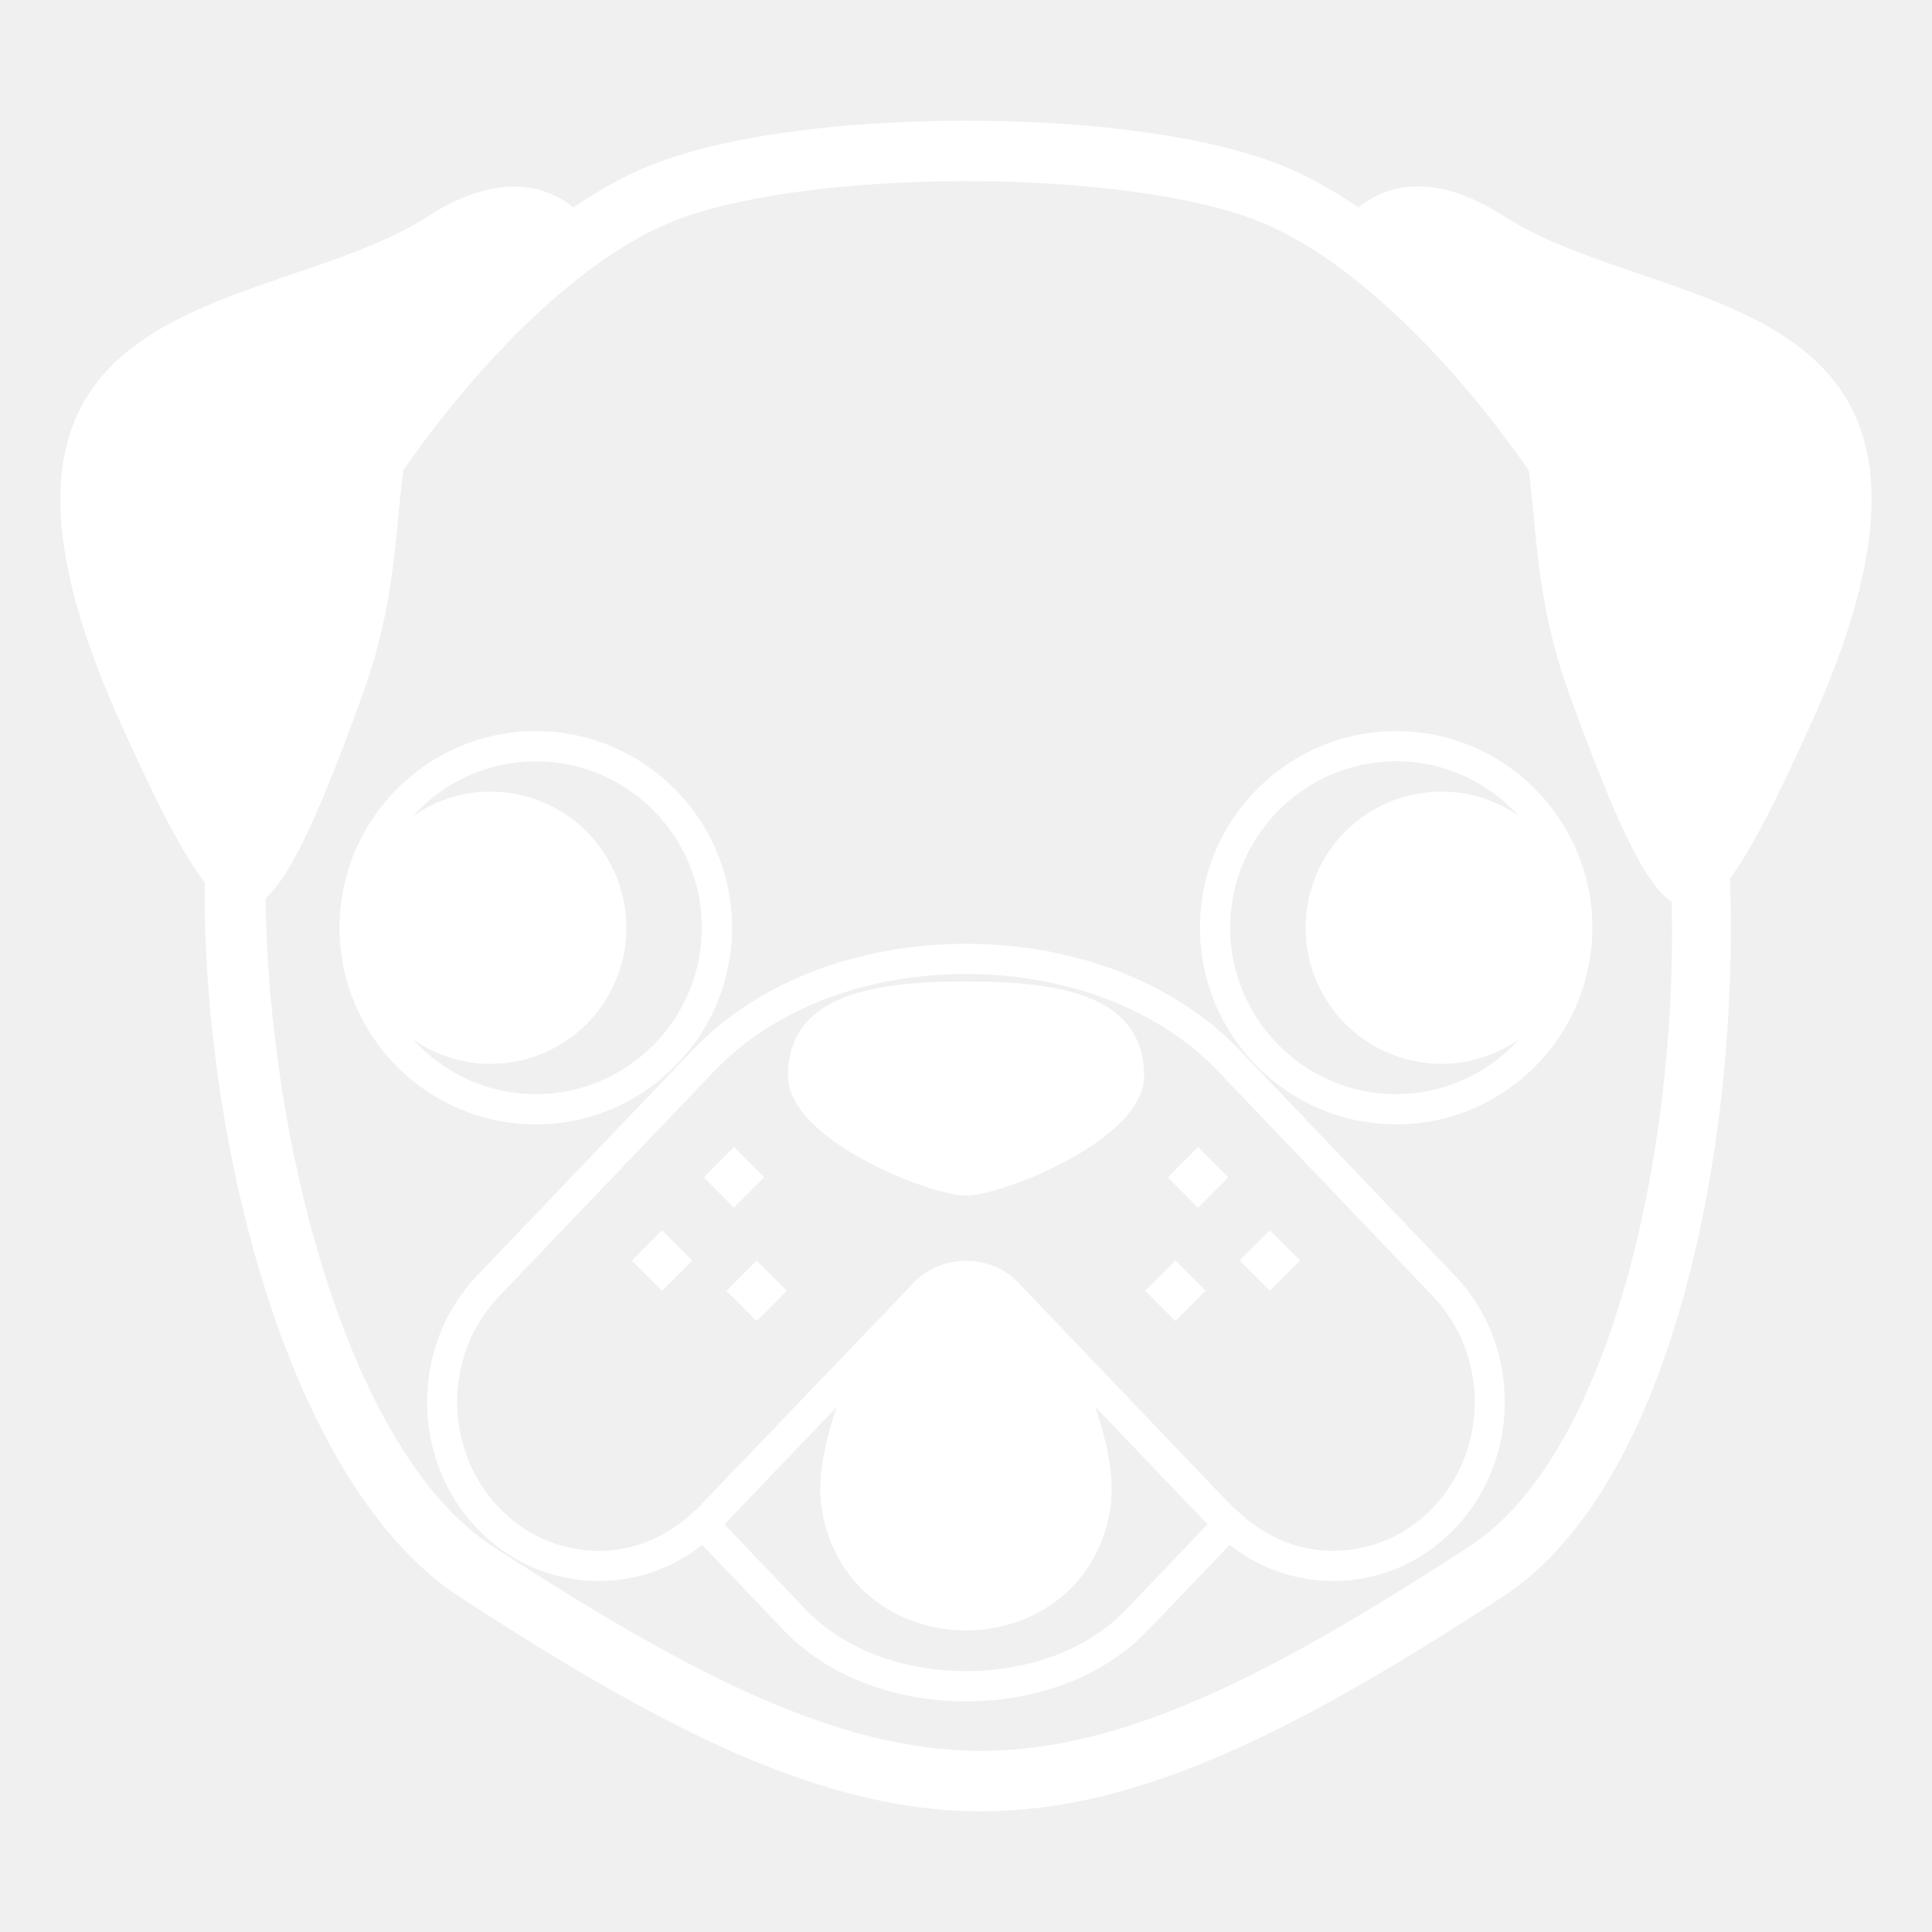
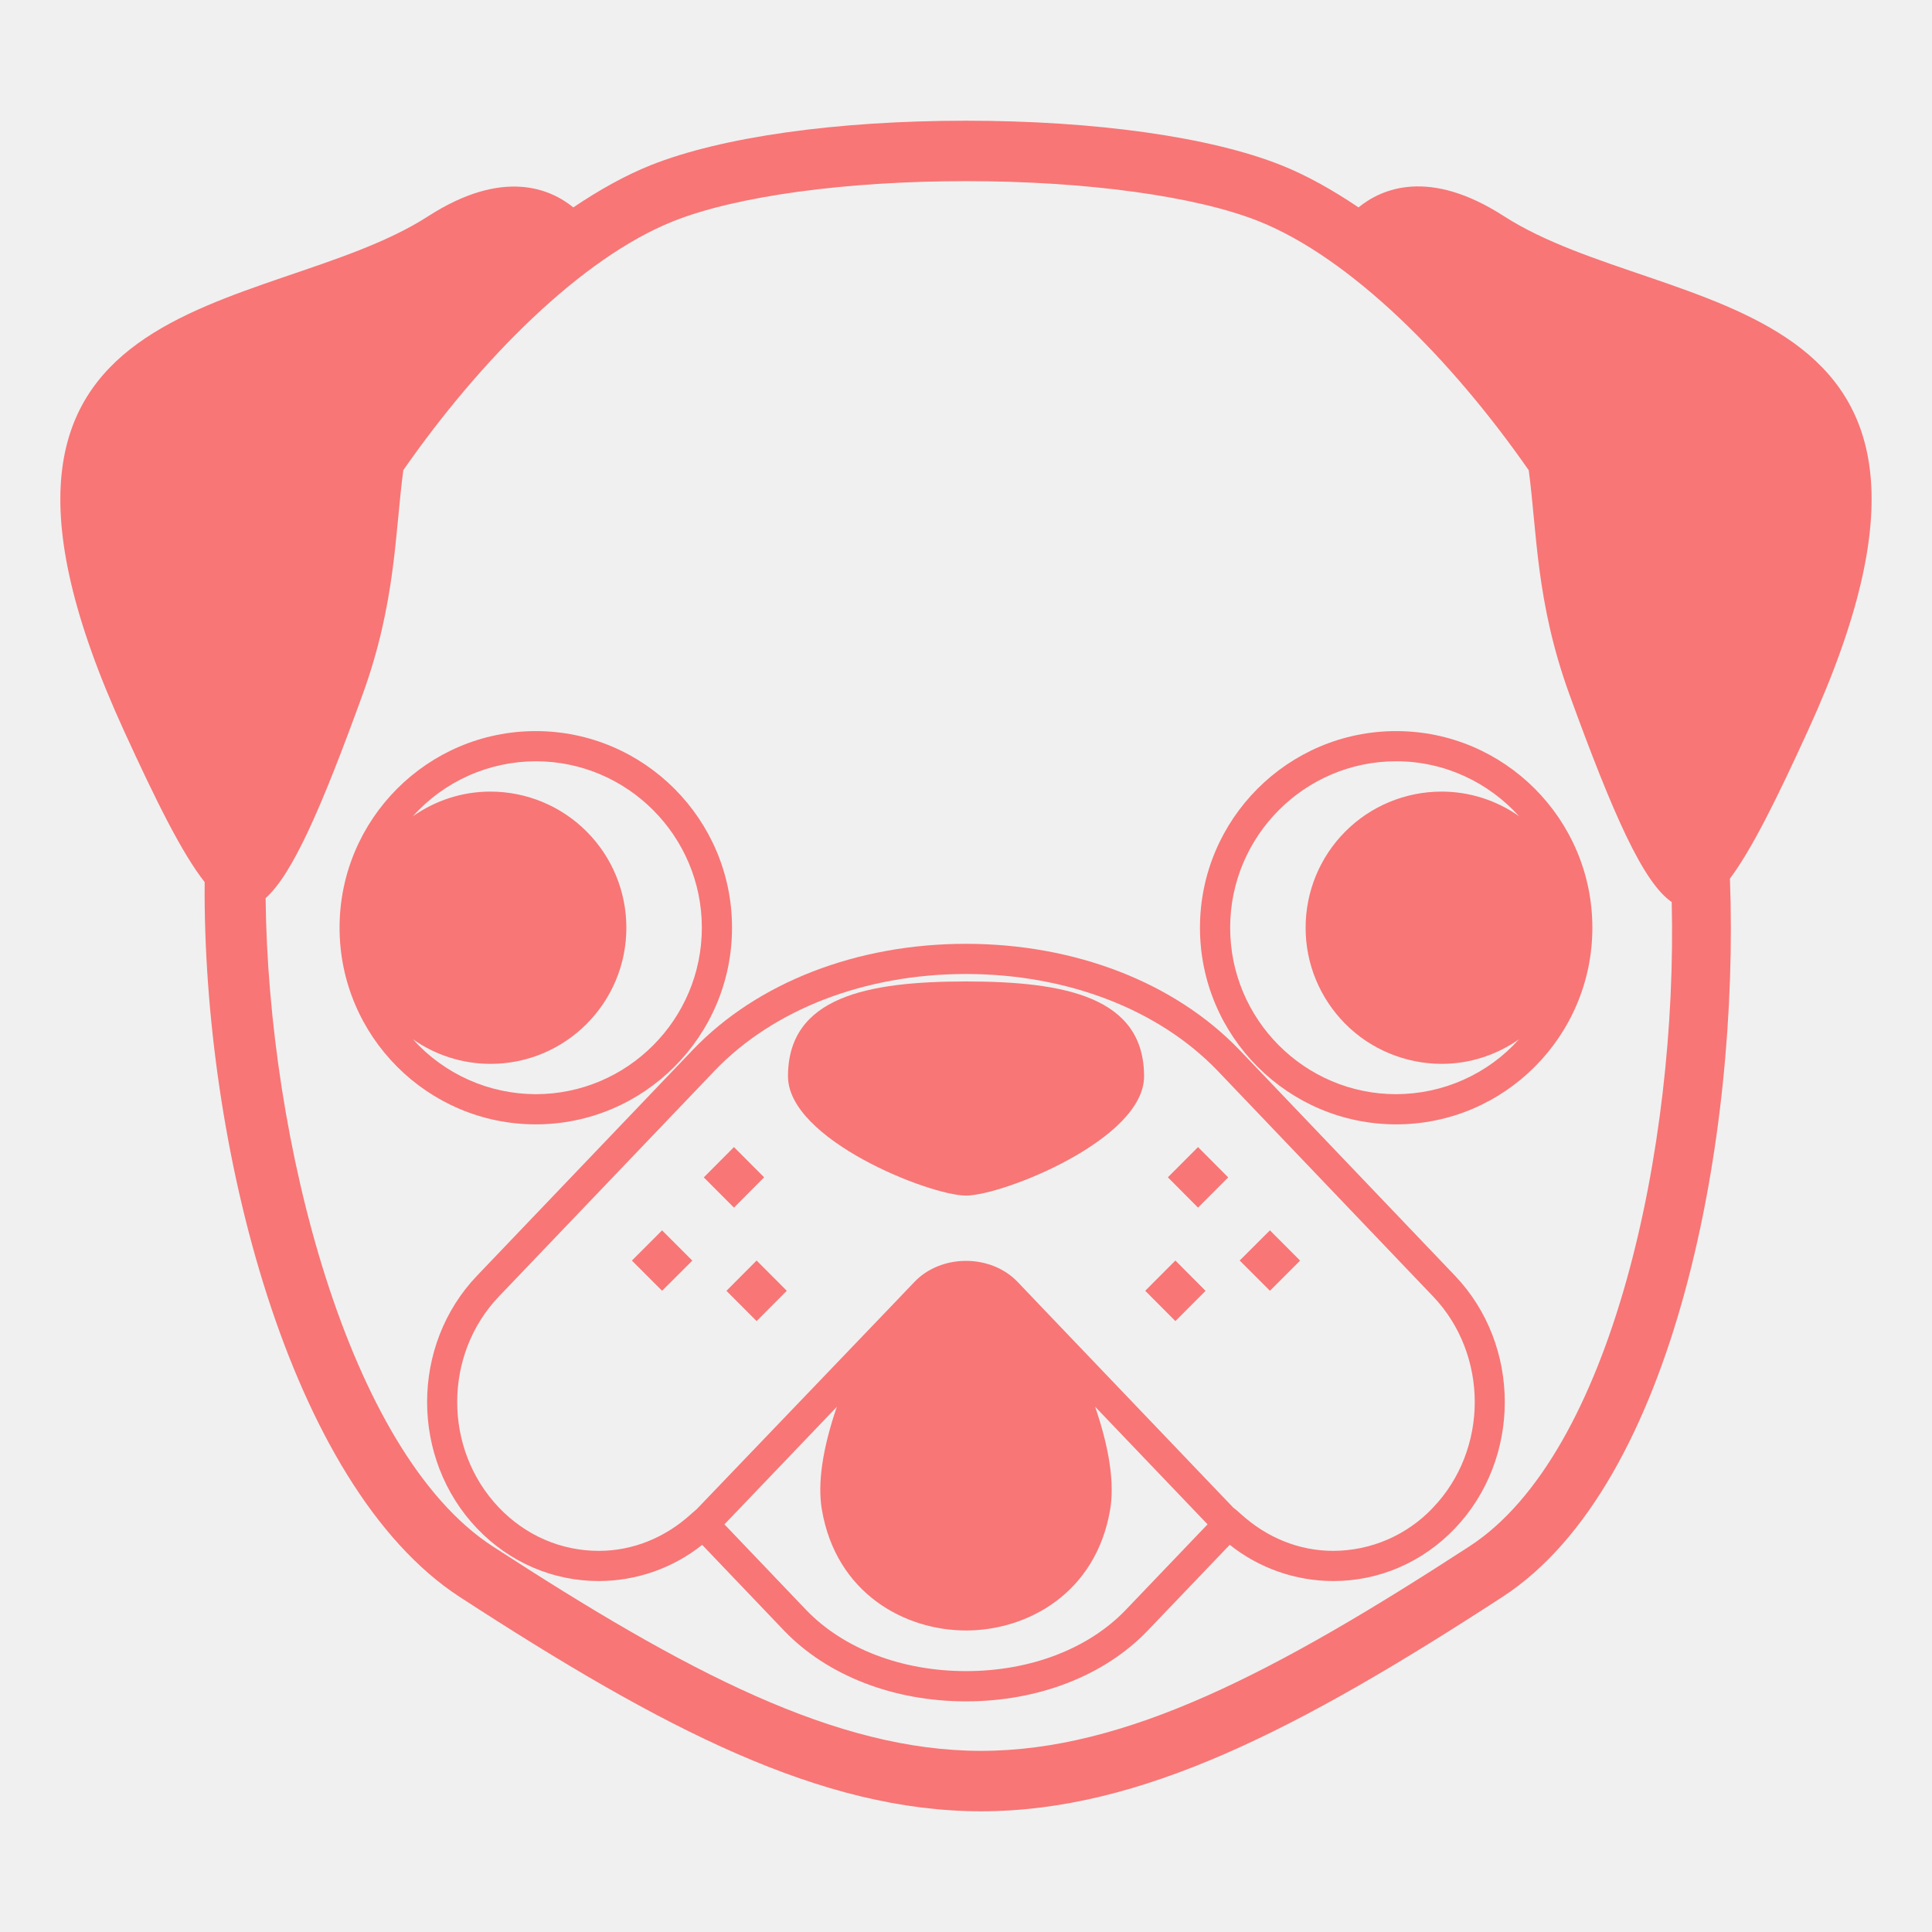
<svg xmlns="http://www.w3.org/2000/svg" width="29" height="29" viewBox="0 0 29 29" fill="none">
-   <path d="M22.575 3.245C21.45 2.519 20.738 2.831 20.392 3.113C20.005 2.852 19.616 2.633 19.23 2.479C18.169 2.056 16.444 1.812 14.5 1.812C12.555 1.812 10.831 2.056 9.769 2.479C9.383 2.633 8.994 2.852 8.606 3.113C8.259 2.832 7.549 2.523 6.425 3.247C3.988 4.817 -1.234 4.195 1.857 10.961C2.354 12.047 2.736 12.814 3.072 13.241C3.041 17.165 4.334 22.303 6.901 23.971C9.956 25.957 12.331 27.188 14.726 27.188C17.121 27.188 19.496 25.957 22.551 23.971C25.155 22.28 26.11 17.05 25.967 13.188C26.293 12.752 26.665 12.003 27.142 10.958C30.233 4.192 25.012 4.814 22.575 3.245ZM22.057 23.211C19.141 25.106 16.897 26.281 14.726 26.281C12.555 26.281 10.311 25.106 7.395 23.211C5.221 21.799 4.024 17.109 3.987 13.481C4.391 13.122 4.826 12.125 5.443 10.425C5.945 9.039 5.928 7.995 6.054 7.057C7.213 5.393 8.726 3.872 10.105 3.321C11.049 2.944 12.692 2.719 14.5 2.719C16.307 2.719 17.95 2.944 18.895 3.321C20.275 3.872 21.788 5.394 22.947 7.059C23.072 7.995 23.055 9.039 23.557 10.422C24.216 12.235 24.666 13.248 25.093 13.54C25.182 17.208 24.197 21.821 22.057 23.211Z" fill="white" />
-   <path d="M10.988 13.925C10.988 12.298 9.666 10.974 8.042 10.974C6.418 10.974 5.097 12.298 5.097 13.925C5.097 15.553 6.418 16.877 8.042 16.877C9.666 16.877 10.988 15.553 10.988 13.925ZM6.198 15.6C6.539 15.84 6.946 15.969 7.363 15.969C8.489 15.969 9.402 15.054 9.402 13.925C9.402 13.384 9.188 12.864 8.805 12.481C8.423 12.098 7.904 11.883 7.363 11.882C6.929 11.882 6.529 12.02 6.198 12.252C6.43 11.992 6.715 11.785 7.032 11.643C7.35 11.501 7.694 11.428 8.042 11.427C9.416 11.427 10.535 12.548 10.535 13.925C10.535 15.303 9.416 16.424 8.042 16.424C7.694 16.423 7.35 16.35 7.033 16.208C6.715 16.066 6.431 15.859 6.198 15.6ZM20.957 10.974C19.333 10.974 18.012 12.298 18.012 13.925C18.012 15.553 19.333 16.877 20.957 16.877C22.581 16.877 23.902 15.553 23.902 13.925C23.902 12.298 22.581 10.974 20.957 10.974ZM20.957 16.424C19.584 16.424 18.465 15.303 18.465 13.925C18.465 12.548 19.584 11.427 20.957 11.427C21.689 11.427 22.345 11.747 22.802 12.252C22.461 12.011 22.054 11.882 21.637 11.882C21.095 11.883 20.576 12.098 20.194 12.481C19.812 12.864 19.597 13.384 19.598 13.925C19.597 14.193 19.65 14.459 19.752 14.706C19.855 14.954 20.005 15.179 20.194 15.369C20.383 15.559 20.608 15.71 20.856 15.812C21.103 15.915 21.369 15.968 21.637 15.969C22.07 15.969 22.471 15.831 22.801 15.6C22.569 15.859 22.285 16.066 21.967 16.208C21.649 16.35 21.305 16.423 20.957 16.424Z" fill="white" />
-   <path d="M18.603 15.758C17.632 14.747 16.137 14.167 14.498 14.167C12.862 14.167 11.367 14.747 10.399 15.759L7.161 19.148C6.161 20.194 6.161 21.895 7.161 22.943C7.648 23.451 8.297 23.732 8.988 23.732C9.552 23.731 10.099 23.54 10.54 23.189L11.771 24.478C12.418 25.152 13.413 25.538 14.5 25.538C15.587 25.538 16.581 25.151 17.226 24.477L18.459 23.188C18.9 23.54 19.448 23.731 20.012 23.732C20.703 23.732 21.352 23.451 21.839 22.942C22.837 21.895 22.837 20.194 21.839 19.148L18.603 15.758ZM16.899 24.164C16.34 24.749 15.465 25.084 14.501 25.084C13.536 25.084 12.66 24.749 12.099 24.164L10.874 22.881L12.082 21.618L12.561 21.117C12.346 21.747 12.269 22.267 12.337 22.663C12.551 23.915 13.578 24.474 14.5 24.474C15.422 24.474 16.449 23.915 16.663 22.664C16.731 22.266 16.654 21.746 16.438 21.115L18.126 22.881L16.899 24.164ZM21.511 22.629C21.319 22.834 21.086 22.997 20.828 23.109C20.571 23.221 20.293 23.278 20.012 23.279C19.497 23.279 19.014 23.079 18.627 22.727L18.602 22.705C18.573 22.679 18.543 22.653 18.511 22.629L15.636 19.621L15.274 19.241C15.082 19.041 14.8 18.926 14.5 18.926C14.2 18.926 13.918 19.041 13.727 19.241L13.364 19.621L10.455 22.656C10.435 22.672 10.415 22.689 10.396 22.706L10.373 22.727C9.987 23.078 9.504 23.279 8.988 23.279C8.421 23.279 7.889 23.048 7.489 22.629C6.654 21.755 6.654 20.334 7.489 19.46L10.727 16.072C11.609 15.15 12.985 14.62 14.498 14.62C16.013 14.62 17.39 15.15 18.275 16.071L21.511 19.46C22.345 20.334 22.345 21.756 21.511 22.629Z" fill="white" />
-   <path d="M14.5 14.732C13.024 14.732 11.828 14.962 11.828 16.156C11.828 17.105 13.954 17.946 14.5 17.946C15.046 17.946 17.173 17.105 17.173 16.156C17.173 14.962 15.976 14.732 14.5 14.732ZM11.47 17.672L11.017 17.218L10.564 17.673L11.017 18.127L11.47 17.672ZM9.938 19.375L9.485 18.922L9.938 18.468L10.392 18.922L9.938 19.375ZM10.904 19.376L11.357 19.83L11.81 19.375L11.357 18.921L10.904 19.376ZM17.53 17.672L17.983 18.127L18.436 17.673L17.983 17.218L17.53 17.672ZM19.062 19.375L18.608 18.921L19.062 18.468L19.515 18.922L19.062 19.375ZM17.19 19.375L17.643 19.83L18.096 19.376L17.643 18.921L17.19 19.375Z" fill="white" />
+   <path d="M22.575 3.245C21.45 2.519 20.738 2.831 20.392 3.113C20.005 2.852 19.616 2.633 19.23 2.479C18.169 2.056 16.444 1.812 14.5 1.812C12.555 1.812 10.831 2.056 9.769 2.479C9.383 2.633 8.994 2.852 8.606 3.113C8.259 2.832 7.549 2.523 6.425 3.247C3.988 4.817 -1.234 4.195 1.857 10.961C2.354 12.047 2.736 12.814 3.072 13.241C3.041 17.165 4.334 22.303 6.901 23.971C9.956 25.957 12.331 27.188 14.726 27.188C17.121 27.188 19.496 25.957 22.551 23.971C25.155 22.28 26.11 17.05 25.967 13.188C26.293 12.752 26.665 12.003 27.142 10.958C30.233 4.192 25.012 4.814 22.575 3.245ZM22.057 23.211C19.141 25.106 16.897 26.281 14.726 26.281C12.555 26.281 10.311 25.106 7.395 23.211C5.221 21.799 4.024 17.109 3.987 13.481C4.391 13.122 4.826 12.125 5.443 10.425C5.945 9.039 5.928 7.995 6.054 7.057C7.213 5.393 8.726 3.872 10.105 3.321C11.049 2.944 12.692 2.719 14.5 2.719C16.307 2.719 17.95 2.944 18.895 3.321C20.275 3.872 21.788 5.394 22.947 7.059C23.072 7.995 23.055 9.039 23.557 10.422C24.216 12.235 24.666 13.248 25.093 13.54C25.182 17.208 24.197 21.821 22.057 23.211Z" fill="#F87676" />
+   <path d="M10.988 13.925C10.988 12.298 9.666 10.974 8.042 10.974C6.418 10.974 5.097 12.298 5.097 13.925C5.097 15.553 6.418 16.877 8.042 16.877C9.666 16.877 10.988 15.553 10.988 13.925ZM6.198 15.6C6.539 15.84 6.946 15.969 7.363 15.969C8.489 15.969 9.402 15.054 9.402 13.925C9.402 13.384 9.188 12.864 8.805 12.481C8.423 12.098 7.904 11.883 7.363 11.882C6.929 11.882 6.529 12.02 6.198 12.252C6.43 11.992 6.715 11.785 7.032 11.643C7.35 11.501 7.694 11.428 8.042 11.427C9.416 11.427 10.535 12.548 10.535 13.925C10.535 15.303 9.416 16.424 8.042 16.424C7.694 16.423 7.35 16.35 7.033 16.208C6.715 16.066 6.431 15.859 6.198 15.6ZM20.957 10.974C19.333 10.974 18.012 12.298 18.012 13.925C18.012 15.553 19.333 16.877 20.957 16.877C22.581 16.877 23.902 15.553 23.902 13.925C23.902 12.298 22.581 10.974 20.957 10.974ZM20.957 16.424C19.584 16.424 18.465 15.303 18.465 13.925C18.465 12.548 19.584 11.427 20.957 11.427C21.689 11.427 22.345 11.747 22.802 12.252C22.461 12.011 22.054 11.882 21.637 11.882C21.095 11.883 20.576 12.098 20.194 12.481C19.812 12.864 19.597 13.384 19.598 13.925C19.597 14.193 19.65 14.459 19.752 14.706C19.855 14.954 20.005 15.179 20.194 15.369C20.383 15.559 20.608 15.71 20.856 15.812C21.103 15.915 21.369 15.968 21.637 15.969C22.07 15.969 22.471 15.831 22.801 15.6C22.569 15.859 22.285 16.066 21.967 16.208C21.649 16.35 21.305 16.423 20.957 16.424Z" fill="#F87676" />
+   <path d="M18.603 15.758C17.632 14.747 16.137 14.167 14.498 14.167C12.862 14.167 11.367 14.747 10.399 15.759L7.161 19.148C6.161 20.194 6.161 21.895 7.161 22.943C7.648 23.451 8.297 23.732 8.988 23.732C9.552 23.731 10.099 23.54 10.54 23.189L11.771 24.478C12.418 25.152 13.413 25.538 14.5 25.538C15.587 25.538 16.581 25.151 17.226 24.477L18.459 23.188C18.9 23.54 19.448 23.731 20.012 23.732C20.703 23.732 21.352 23.451 21.839 22.942C22.837 21.895 22.837 20.194 21.839 19.148L18.603 15.758ZM16.899 24.164C16.34 24.749 15.465 25.084 14.501 25.084C13.536 25.084 12.66 24.749 12.099 24.164L10.874 22.881L12.082 21.618L12.561 21.117C12.346 21.747 12.269 22.267 12.337 22.663C12.551 23.915 13.578 24.474 14.5 24.474C15.422 24.474 16.449 23.915 16.663 22.664C16.731 22.266 16.654 21.746 16.438 21.115L18.126 22.881L16.899 24.164ZM21.511 22.629C21.319 22.834 21.086 22.997 20.828 23.109C20.571 23.221 20.293 23.278 20.012 23.279C19.497 23.279 19.014 23.079 18.627 22.727L18.602 22.705C18.573 22.679 18.543 22.653 18.511 22.629L15.636 19.621L15.274 19.241C15.082 19.041 14.8 18.926 14.5 18.926C14.2 18.926 13.918 19.041 13.727 19.241L13.364 19.621L10.455 22.656C10.435 22.672 10.415 22.689 10.396 22.706L10.373 22.727C9.987 23.078 9.504 23.279 8.988 23.279C8.421 23.279 7.889 23.048 7.489 22.629C6.654 21.755 6.654 20.334 7.489 19.46L10.727 16.072C11.609 15.15 12.985 14.62 14.498 14.62C16.013 14.62 17.39 15.15 18.275 16.071L21.511 19.46C22.345 20.334 22.345 21.756 21.511 22.629Z" fill="#F87676" />
+   <path d="M14.5 14.732C13.024 14.732 11.828 14.962 11.828 16.156C11.828 17.105 13.954 17.946 14.5 17.946C15.046 17.946 17.173 17.105 17.173 16.156C17.173 14.962 15.976 14.732 14.5 14.732ZM11.47 17.672L11.017 17.218L10.564 17.673L11.017 18.127L11.47 17.672ZM9.938 19.375L9.485 18.922L9.938 18.468L10.392 18.922L9.938 19.375ZM10.904 19.376L11.357 19.83L11.81 19.375L11.357 18.921L10.904 19.376ZM17.53 17.672L17.983 18.127L18.436 17.673L17.983 17.218L17.53 17.672ZM19.062 19.375L18.608 18.921L19.062 18.468L19.515 18.922L19.062 19.375ZM17.19 19.375L17.643 19.83L18.096 19.376L17.643 18.921L17.19 19.375Z" fill="#F87676" />
</svg>
